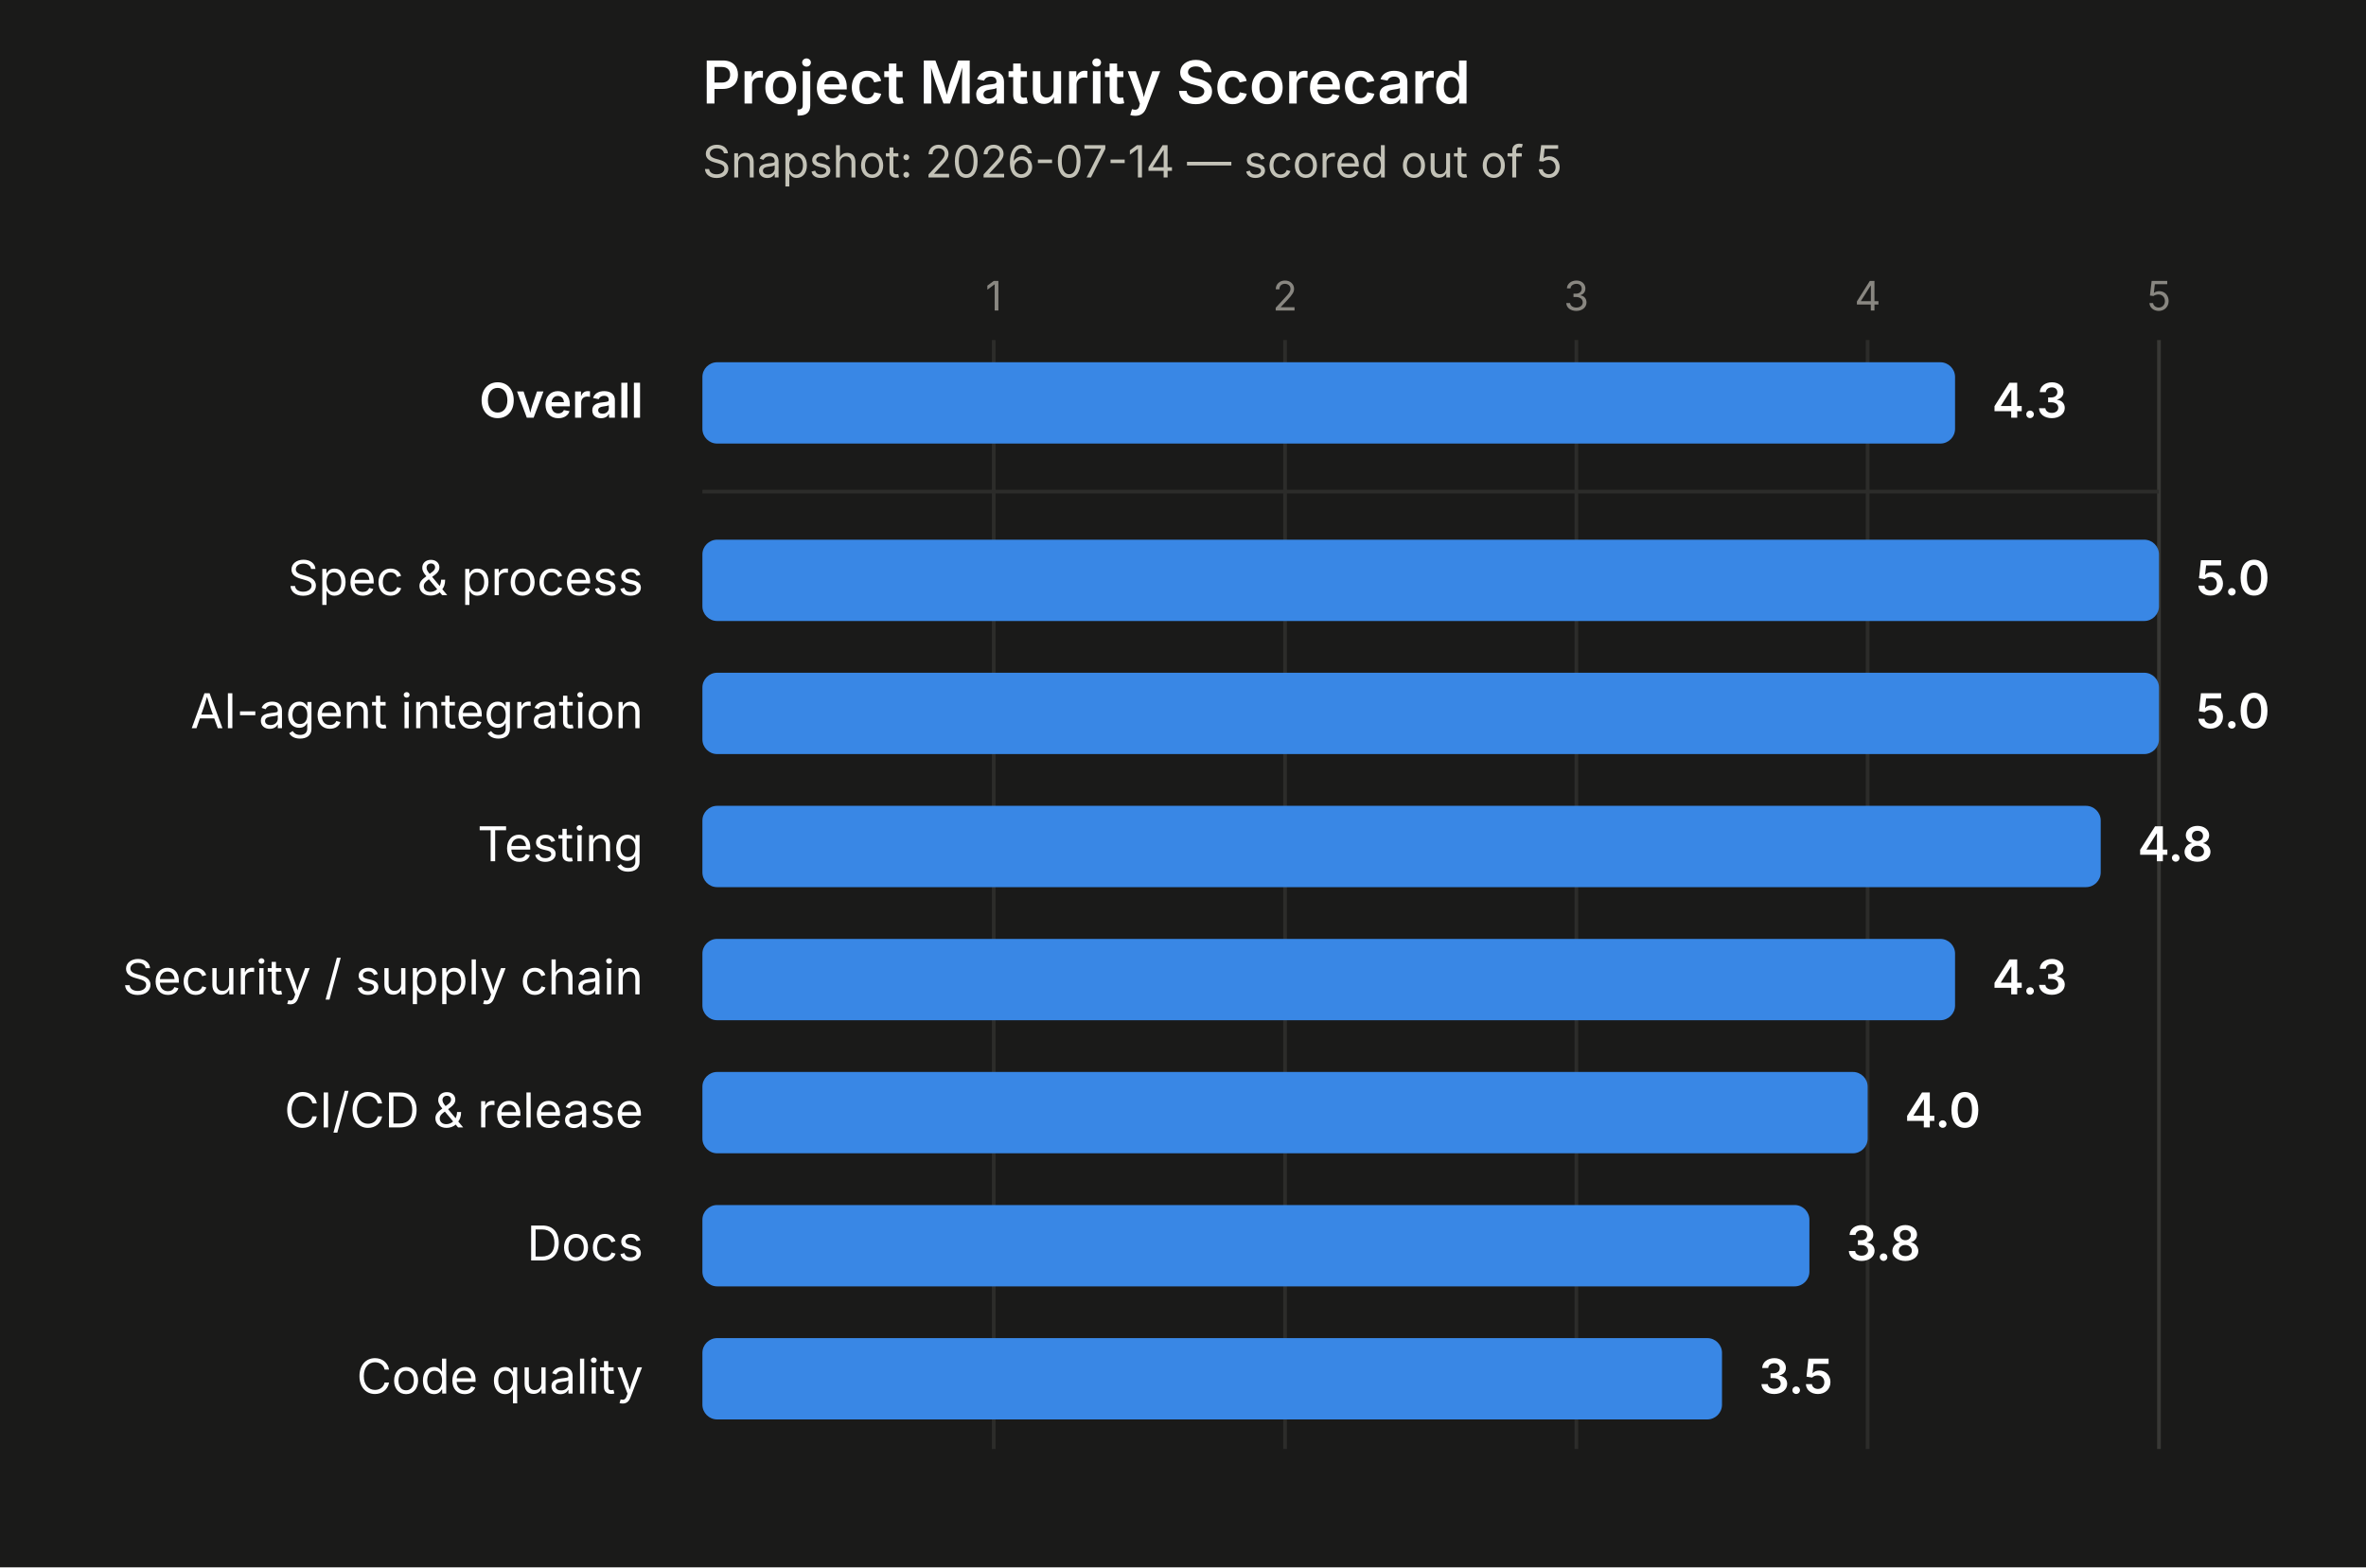
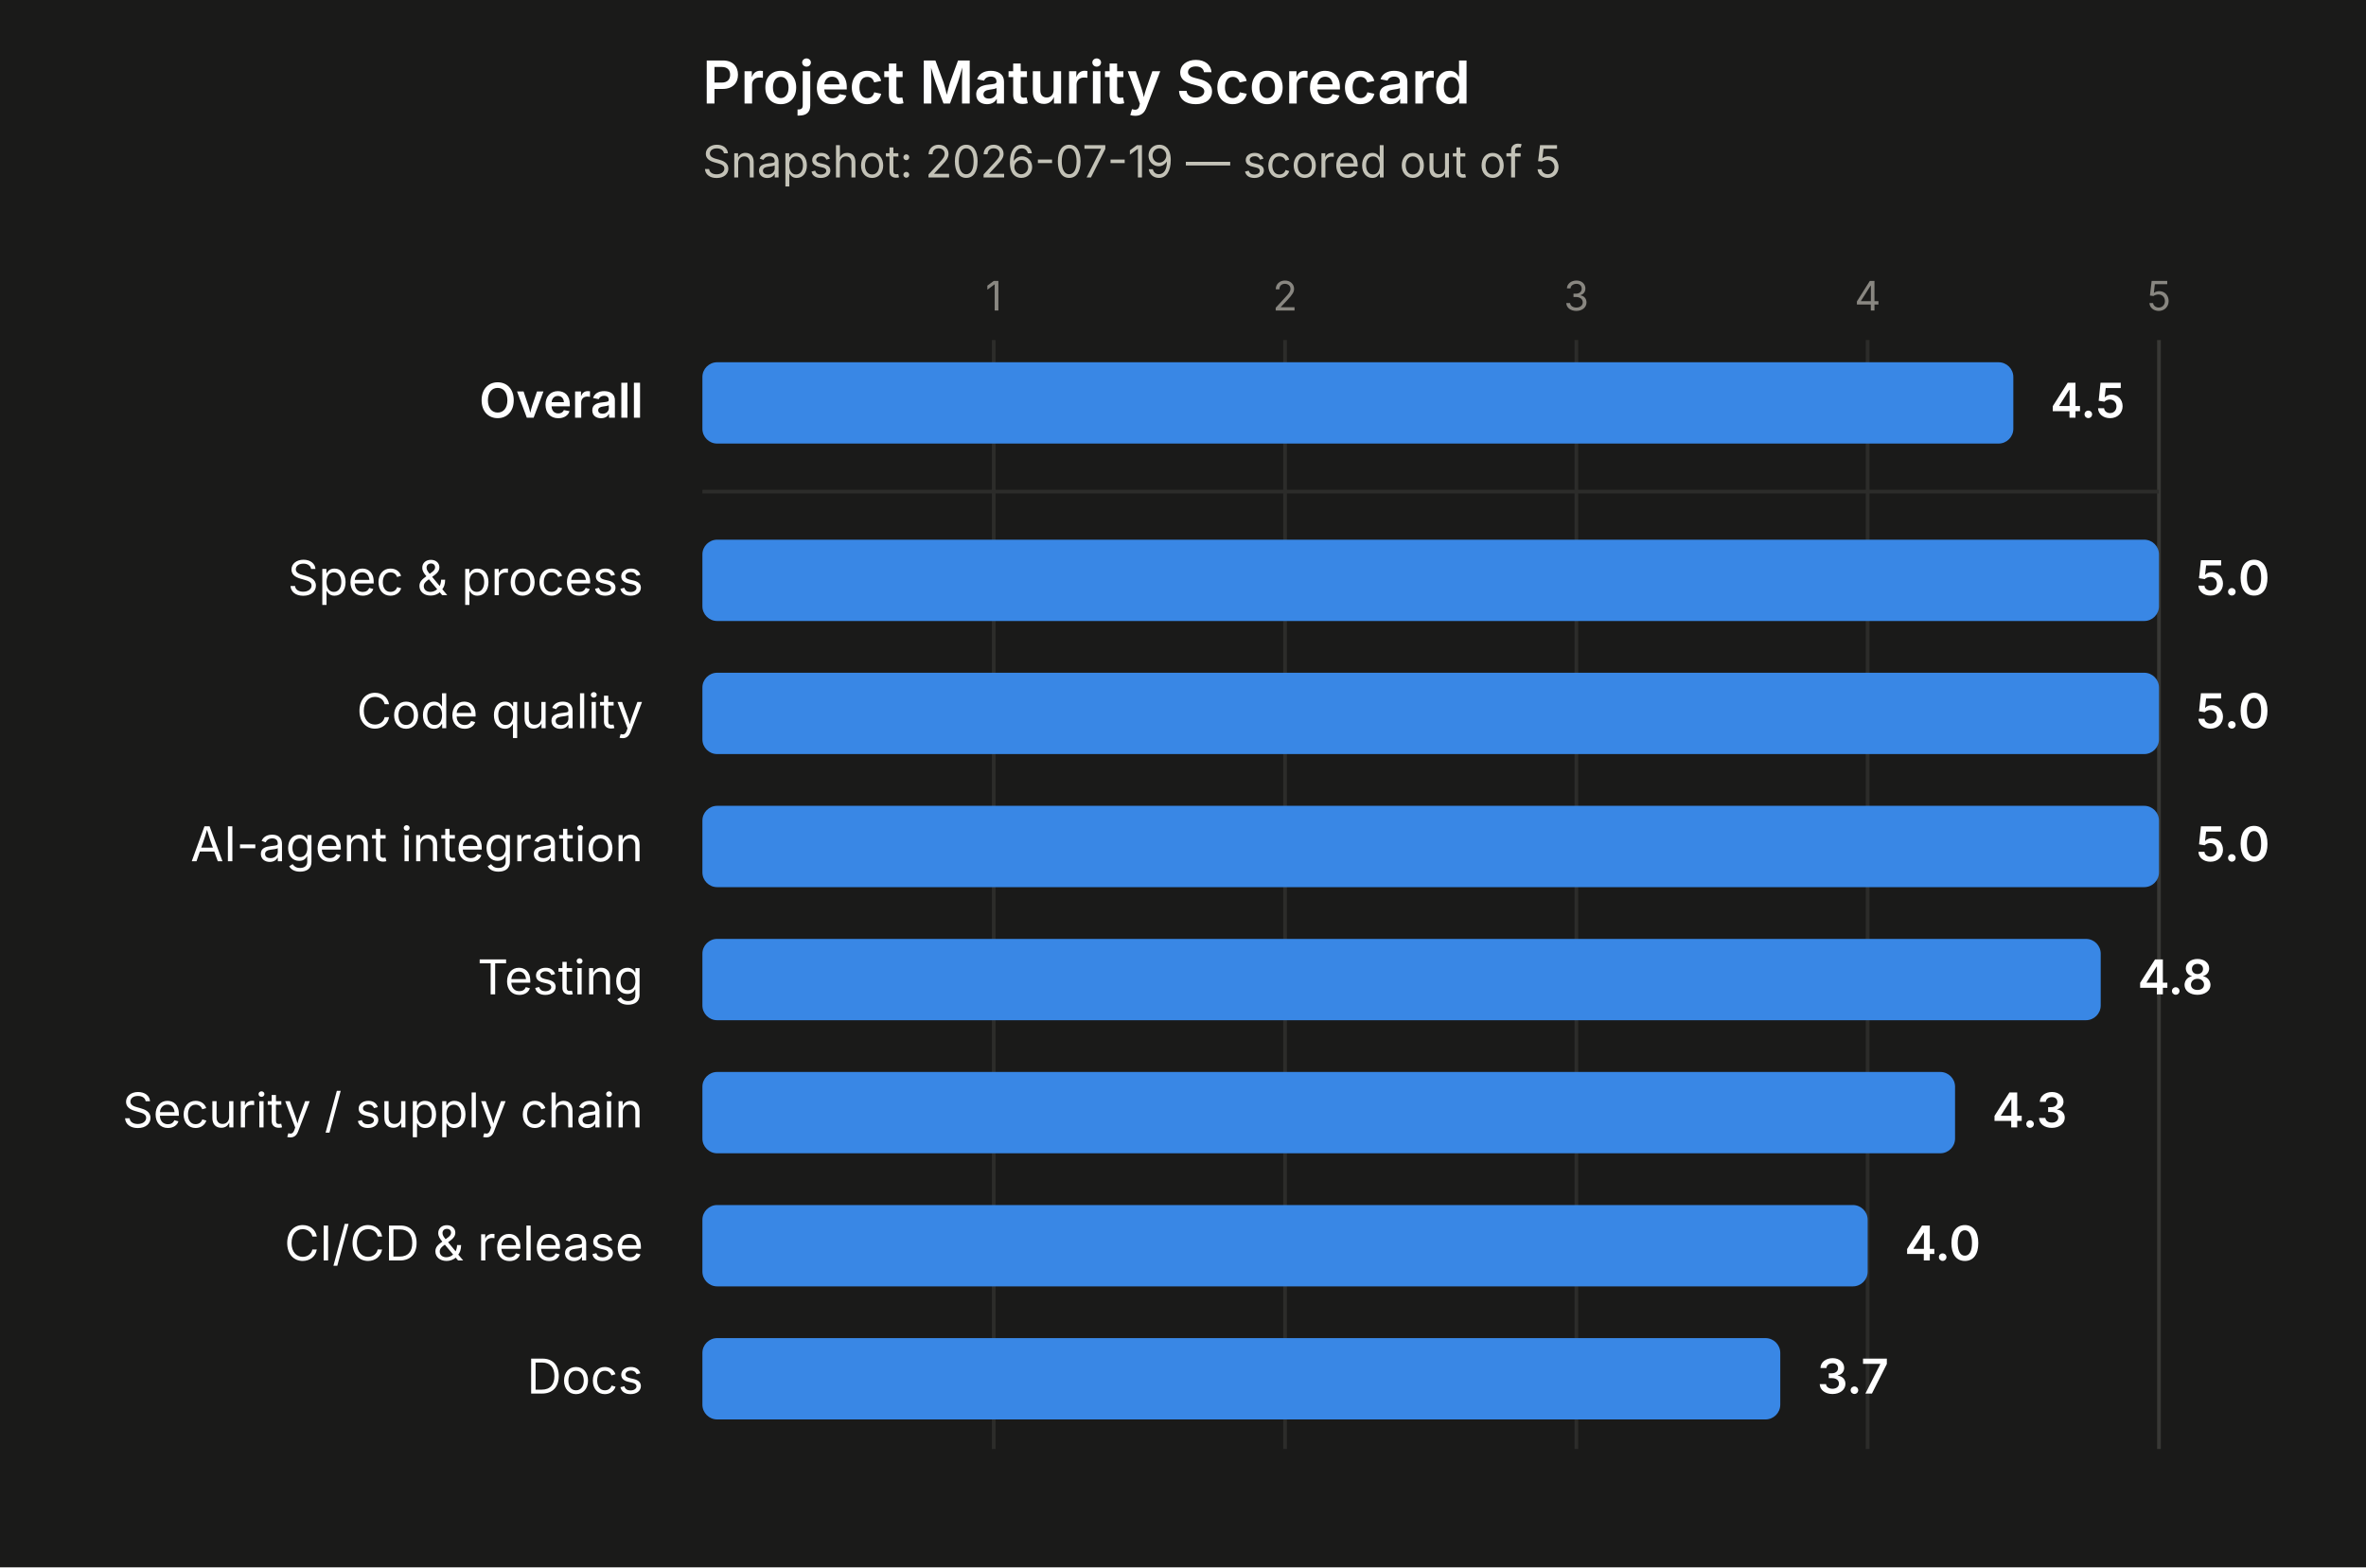
<svg xmlns="http://www.w3.org/2000/svg" width="640" height="424" viewBox="0 0 640 424">
  <rect x="0" y="0" width="640" height="424" fill="#1a1a19" />
  <text x="190" y="28" font-size="16" font-weight="600" fill="#ffffff" font-family="system-ui, -apple-system, 'Segoe UI', sans-serif">Project Maturity Scorecard</text>
-   <text x="190" y="48" font-size="12" fill="#c3c2b7" font-family="system-ui, -apple-system, 'Segoe UI', sans-serif">Snapshot: 2026-07-14 — scored out of 5</text>
+   <text x="190" y="48" font-size="12" fill="#c3c2b7" font-family="system-ui, -apple-system, 'Segoe UI', sans-serif">Snapshot: 2026-07-19 — scored out of 5</text>
  <line x1="268.8" y1="92" x2="268.8" y2="392" stroke="#2c2c2a" stroke-width="1" />
  <text x="268.8" y="84" font-size="11" fill="#898781" text-anchor="middle" font-family="system-ui, -apple-system, 'Segoe UI', sans-serif">1</text>
  <line x1="347.6" y1="92" x2="347.6" y2="392" stroke="#2c2c2a" stroke-width="1" />
  <text x="347.6" y="84" font-size="11" fill="#898781" text-anchor="middle" font-family="system-ui, -apple-system, 'Segoe UI', sans-serif">2</text>
  <line x1="426.4" y1="92" x2="426.4" y2="392" stroke="#2c2c2a" stroke-width="1" />
  <text x="426.4" y="84" font-size="11" fill="#898781" text-anchor="middle" font-family="system-ui, -apple-system, 'Segoe UI', sans-serif">3</text>
  <line x1="505.2" y1="92" x2="505.2" y2="392" stroke="#2c2c2a" stroke-width="1" />
  <text x="505.2" y="84" font-size="11" fill="#898781" text-anchor="middle" font-family="system-ui, -apple-system, 'Segoe UI', sans-serif">4</text>
  <line x1="584" y1="92" x2="584" y2="392" stroke="#383835" stroke-width="1" />
  <text x="584" y="84" font-size="11" fill="#898781" text-anchor="middle" font-family="system-ui, -apple-system, 'Segoe UI', sans-serif">5</text>
  <line x1="190" y1="133" x2="584" y2="133" stroke="#2c2c2a" stroke-width="1" />
  <text x="174" y="113" font-size="13" font-weight="600" fill="#ffffff" text-anchor="end" font-family="system-ui, -apple-system, 'Segoe UI', sans-serif">Overall</text>
-   <rect x="190" y="98" width="338.84" height="22" rx="4" ry="4" fill="#3987e5" />
-   <text x="538.84" y="113" font-size="13" font-weight="600" fill="#ffffff" font-family="system-ui, -apple-system, 'Segoe UI', sans-serif">4.3</text>
+   <rect x="190" y="98" width="354.6" height="22" rx="4" ry="4" fill="#3987e5" />
+   <text x="554.6" y="113" font-size="13" font-weight="600" fill="#ffffff" font-family="system-ui, -apple-system, 'Segoe UI', sans-serif">4.5</text>
  <text x="174" y="161" font-size="13" font-weight="400" fill="#ffffff" text-anchor="end" font-family="system-ui, -apple-system, 'Segoe UI', sans-serif">Spec &amp; process</text>
  <rect x="190" y="146" width="394" height="22" rx="4" ry="4" fill="#3987e5" />
  <text x="594" y="161" font-size="13" font-weight="600" fill="#ffffff" font-family="system-ui, -apple-system, 'Segoe UI', sans-serif">5.0</text>
-   <text x="174" y="197" font-size="13" font-weight="400" fill="#ffffff" text-anchor="end" font-family="system-ui, -apple-system, 'Segoe UI', sans-serif">AI-agent integration</text>
+   <text x="174" y="197" font-size="13" font-weight="400" fill="#ffffff" text-anchor="end" font-family="system-ui, -apple-system, 'Segoe UI', sans-serif">Code quality</text>
  <rect x="190" y="182" width="394" height="22" rx="4" ry="4" fill="#3987e5" />
  <text x="594" y="197" font-size="13" font-weight="600" fill="#ffffff" font-family="system-ui, -apple-system, 'Segoe UI', sans-serif">5.0</text>
-   <text x="174" y="233" font-size="13" font-weight="400" fill="#ffffff" text-anchor="end" font-family="system-ui, -apple-system, 'Segoe UI', sans-serif">Testing</text>
-   <rect x="190" y="218" width="378.24" height="22" rx="4" ry="4" fill="#3987e5" />
-   <text x="578.24" y="233" font-size="13" font-weight="600" fill="#ffffff" font-family="system-ui, -apple-system, 'Segoe UI', sans-serif">4.8</text>
-   <text x="174" y="269" font-size="13" font-weight="400" fill="#ffffff" text-anchor="end" font-family="system-ui, -apple-system, 'Segoe UI', sans-serif">Security / supply chain</text>
-   <rect x="190" y="254" width="338.84" height="22" rx="4" ry="4" fill="#3987e5" />
-   <text x="538.84" y="269" font-size="13" font-weight="600" fill="#ffffff" font-family="system-ui, -apple-system, 'Segoe UI', sans-serif">4.3</text>
-   <text x="174" y="305" font-size="13" font-weight="400" fill="#ffffff" text-anchor="end" font-family="system-ui, -apple-system, 'Segoe UI', sans-serif">CI/CD &amp; release</text>
-   <rect x="190" y="290" width="315.2" height="22" rx="4" ry="4" fill="#3987e5" />
-   <text x="515.2" y="305" font-size="13" font-weight="600" fill="#ffffff" font-family="system-ui, -apple-system, 'Segoe UI', sans-serif">4.0</text>
-   <text x="174" y="341" font-size="13" font-weight="400" fill="#ffffff" text-anchor="end" font-family="system-ui, -apple-system, 'Segoe UI', sans-serif">Docs</text>
-   <rect x="190" y="326" width="299.44" height="22" rx="4" ry="4" fill="#3987e5" />
-   <text x="499.44" y="341" font-size="13" font-weight="600" fill="#ffffff" font-family="system-ui, -apple-system, 'Segoe UI', sans-serif">3.8</text>
-   <text x="174" y="377" font-size="13" font-weight="400" fill="#ffffff" text-anchor="end" font-family="system-ui, -apple-system, 'Segoe UI', sans-serif">Code quality</text>
-   <rect x="190" y="362" width="275.8" height="22" rx="4" ry="4" fill="#3987e5" />
-   <text x="475.8" y="377" font-size="13" font-weight="600" fill="#ffffff" font-family="system-ui, -apple-system, 'Segoe UI', sans-serif">3.5</text>
+   <text x="174" y="233" font-size="13" font-weight="400" fill="#ffffff" text-anchor="end" font-family="system-ui, -apple-system, 'Segoe UI', sans-serif">AI-agent integration</text>
+   <rect x="190" y="218" width="394" height="22" rx="4" ry="4" fill="#3987e5" />
+   <text x="594" y="233" font-size="13" font-weight="600" fill="#ffffff" font-family="system-ui, -apple-system, 'Segoe UI', sans-serif">5.0</text>
+   <text x="174" y="269" font-size="13" font-weight="400" fill="#ffffff" text-anchor="end" font-family="system-ui, -apple-system, 'Segoe UI', sans-serif">Testing</text>
+   <rect x="190" y="254" width="378.24" height="22" rx="4" ry="4" fill="#3987e5" />
+   <text x="578.24" y="269" font-size="13" font-weight="600" fill="#ffffff" font-family="system-ui, -apple-system, 'Segoe UI', sans-serif">4.8</text>
+   <text x="174" y="305" font-size="13" font-weight="400" fill="#ffffff" text-anchor="end" font-family="system-ui, -apple-system, 'Segoe UI', sans-serif">Security / supply chain</text>
+   <rect x="190" y="290" width="338.84" height="22" rx="4" ry="4" fill="#3987e5" />
+   <text x="538.84" y="305" font-size="13" font-weight="600" fill="#ffffff" font-family="system-ui, -apple-system, 'Segoe UI', sans-serif">4.3</text>
+   <text x="174" y="341" font-size="13" font-weight="400" fill="#ffffff" text-anchor="end" font-family="system-ui, -apple-system, 'Segoe UI', sans-serif">CI/CD &amp; release</text>
+   <rect x="190" y="326" width="315.2" height="22" rx="4" ry="4" fill="#3987e5" />
+   <text x="515.2" y="341" font-size="13" font-weight="600" fill="#ffffff" font-family="system-ui, -apple-system, 'Segoe UI', sans-serif">4.0</text>
+   <text x="174" y="377" font-size="13" font-weight="400" fill="#ffffff" text-anchor="end" font-family="system-ui, -apple-system, 'Segoe UI', sans-serif">Docs</text>
+   <rect x="190" y="362" width="291.56" height="22" rx="4" ry="4" fill="#3987e5" />
+   <text x="491.56" y="377" font-size="13" font-weight="600" fill="#ffffff" font-family="system-ui, -apple-system, 'Segoe UI', sans-serif">3.7</text>
</svg>
